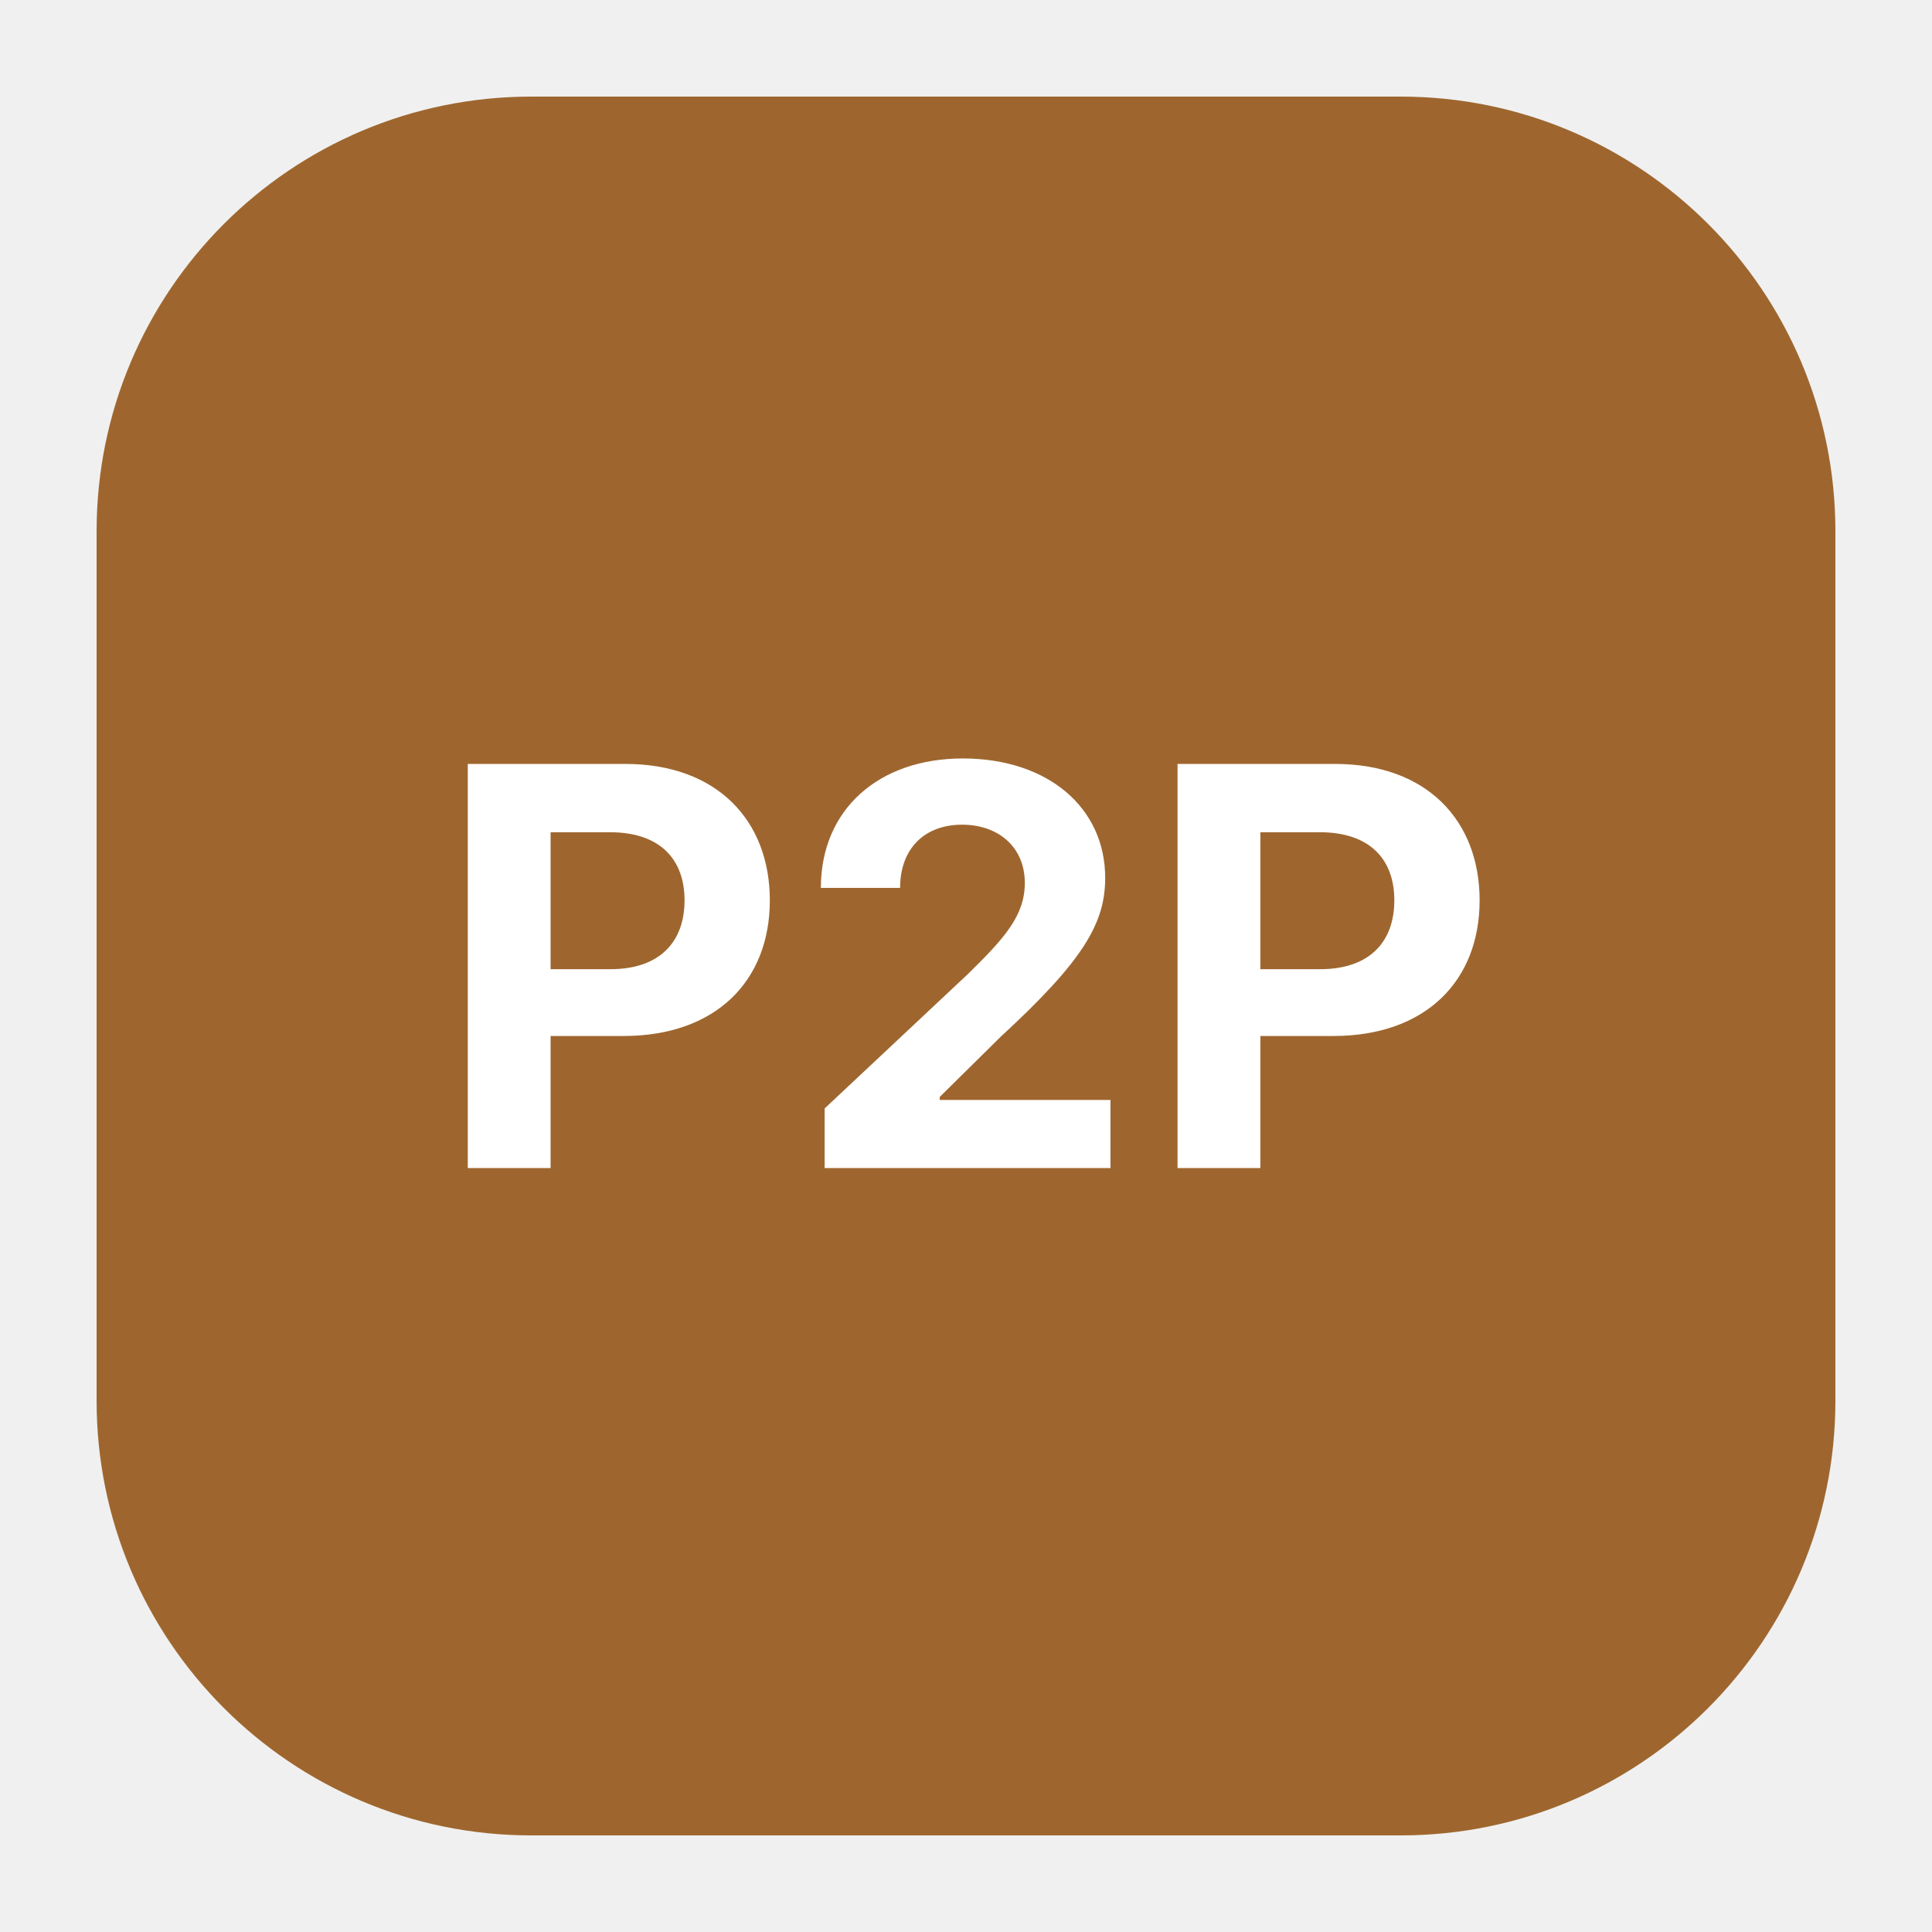
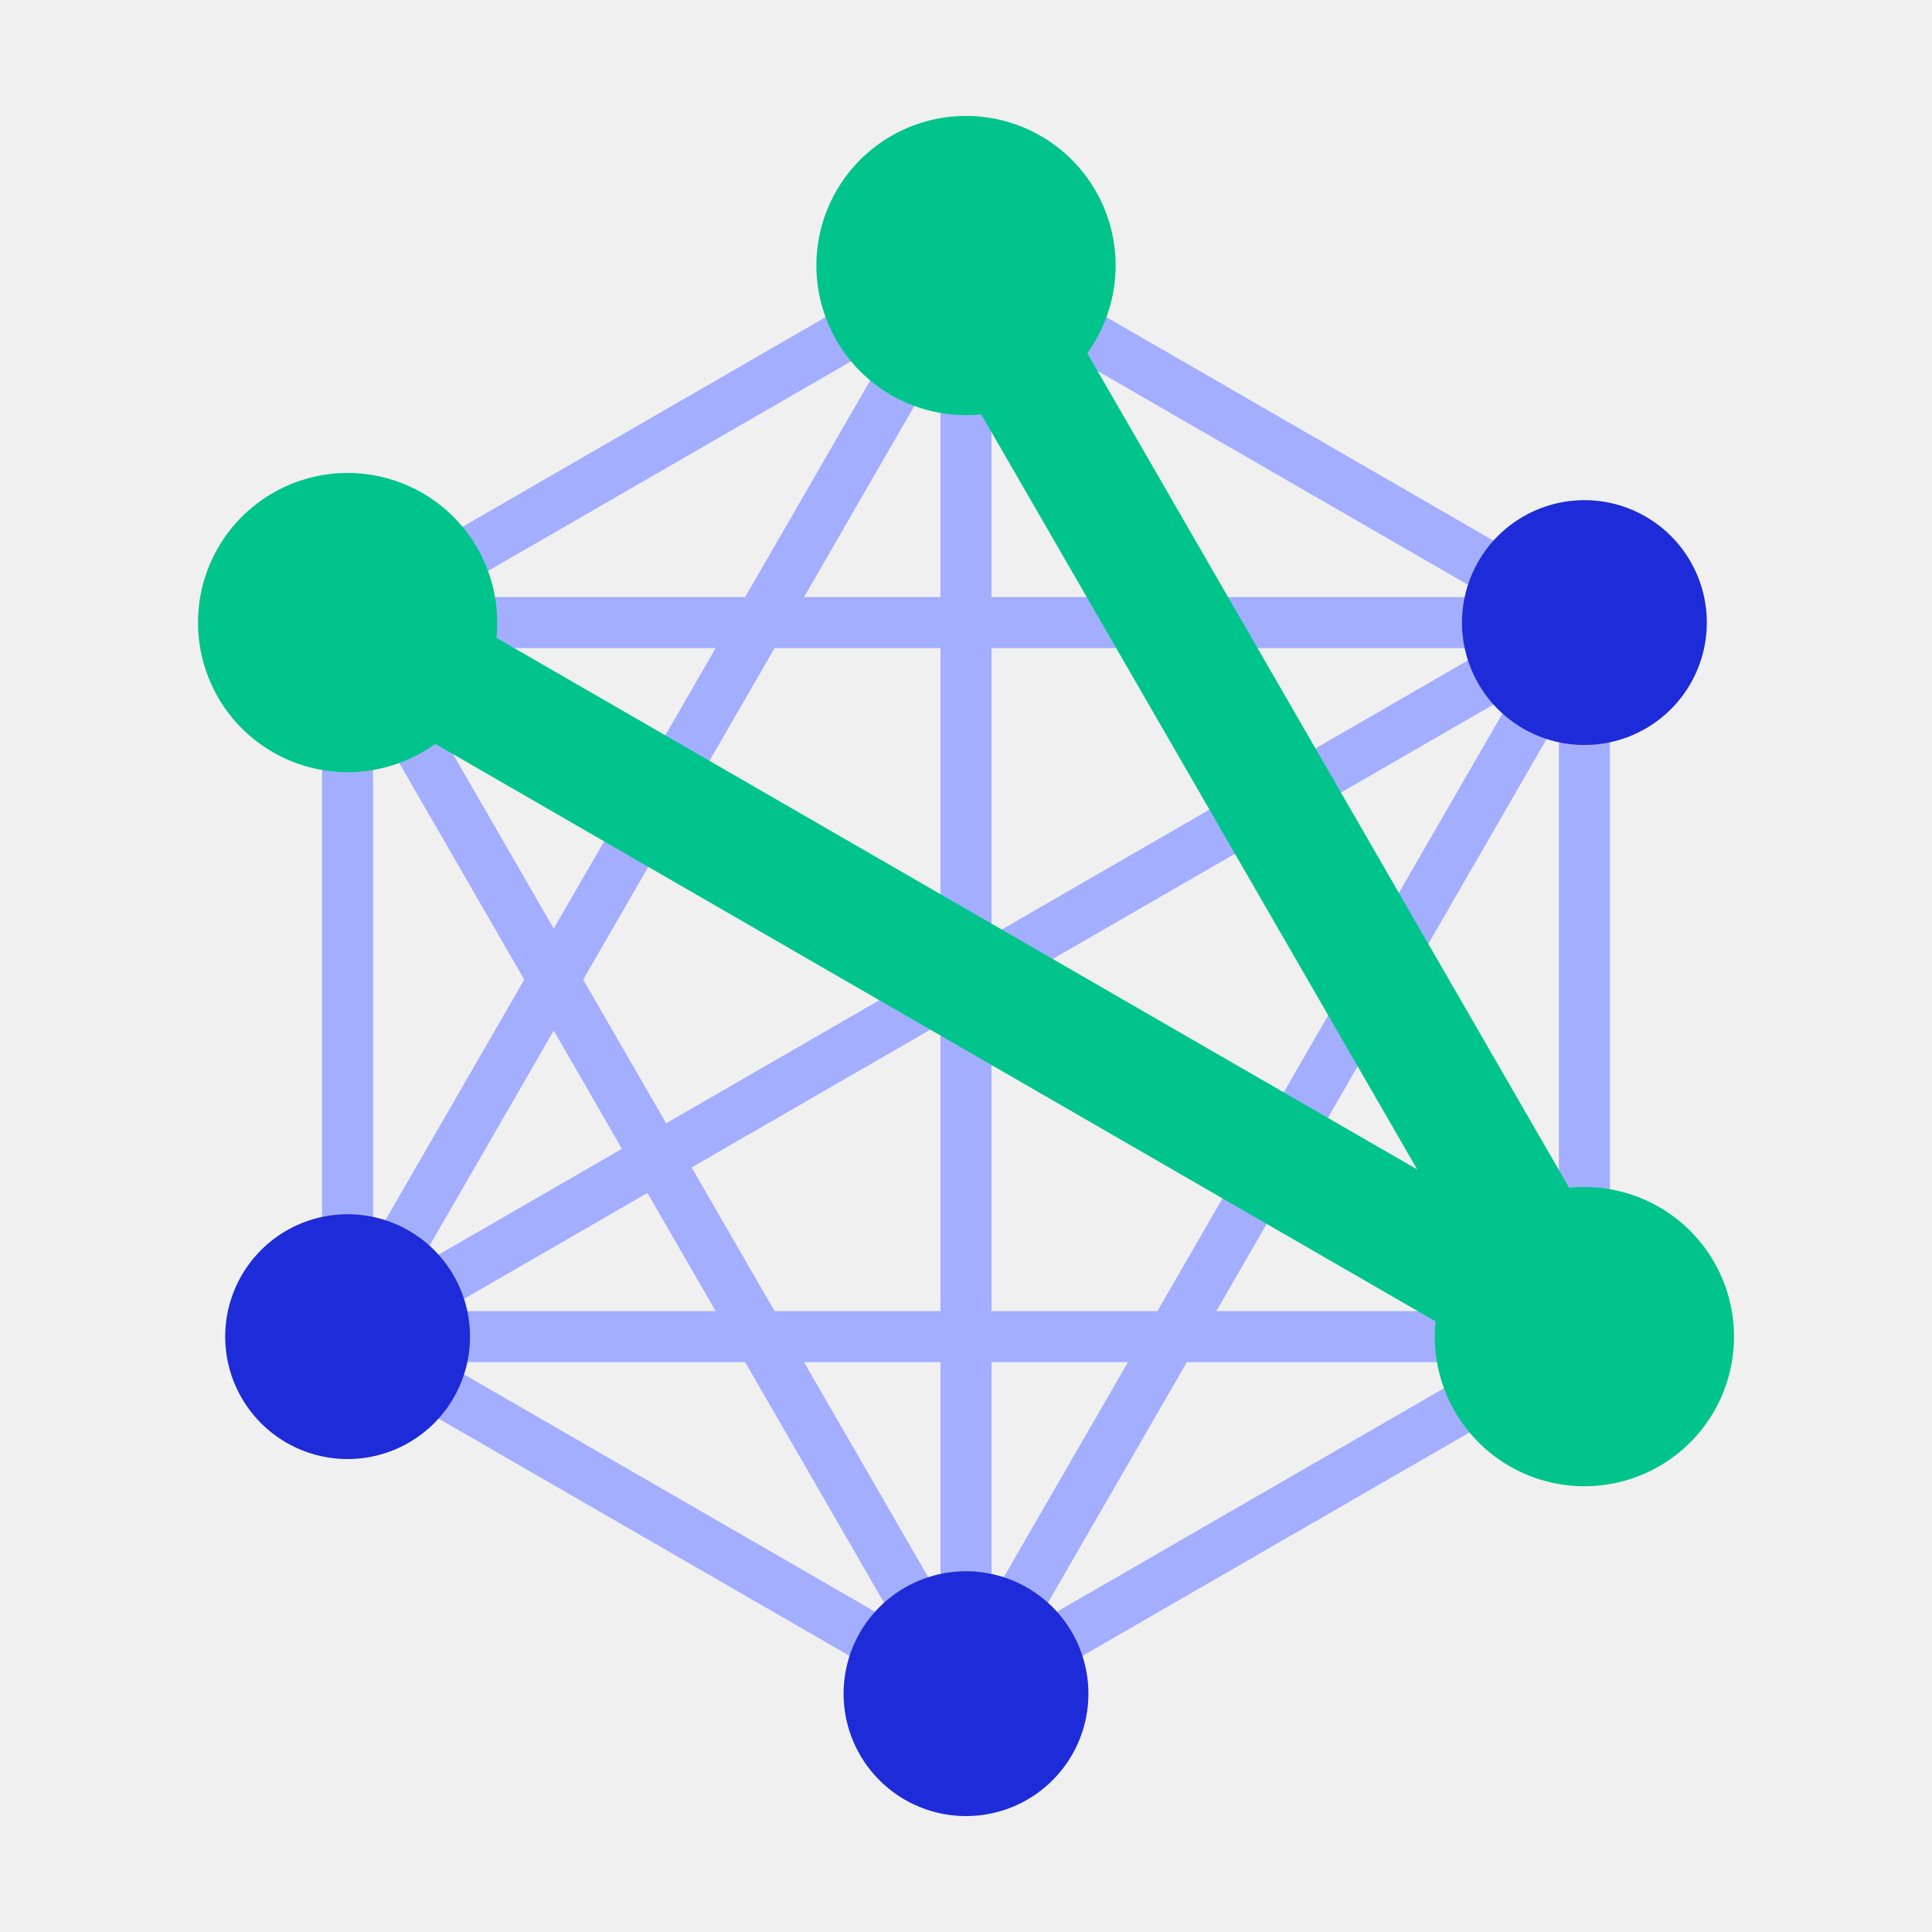
- <svg xmlns="http://www.w3.org/2000/svg" viewBox="0 0 160 160" width="160" height="160" role="img" aria-label="p2p-networking hub logo placeholder">
-   <rect x="8" y="8" width="144" height="144" rx="36" fill="#9E662E" />
-   <text x="80" y="80" text-anchor="middle" dominant-baseline="central" font-family="Poppins, Inter, Arial, sans-serif" font-weight="700" font-size="46" fill="#FFFFFF">P2P</text>
+ <svg xmlns="http://www.w3.org/2000/svg" width="1024" height="1024" viewBox="0 0 1024 1024">
+   <path fill="#A3AEFF" fill-rule="evenodd" d="M505.24 129.03 177.48 318.27l6.76 11.7h-13.52v378.47h13.52l-6.76 11.71 327.76 189.24 6.76-11.71 6.76 11.71 327.76-189.24-6.76-11.71h13.52V329.97h-13.52l6.76-11.7-327.76-189.24-6.76 11.71Zm20.28 187.43V164.15l263.8 152.31Zm-99.36 0 72.32-125.28v125.28Zm-82.99 315.83 36.16 62.64H234.68Zm131.9 228.46L234.68 721.96h160.26Zm-48.91-138.79h72.32v125.27Zm-59.58-103.19 131.9-76.15v152.31h-87.93ZM802.84 366.9 613.45 694.93h-87.93V527.01ZM293.49 492.18l-85.84-148.69h171.68Zm-95.74-111.76 80.13 138.79L197.75 658Zm131.9 228.46-108.49 62.64 72.33-125.28Zm168.83-265.39v167.92l-145.41 83.95-43.97-76.15 101.45-175.72Zm290.84 0L525.52 495.8V343.49Zm-554.64-27.03 240.39-138.79-80.13 138.79Zm363.16 405.5-72.32 125.27V721.96Zm-48.91 138.79 80.13-138.79h160.26Zm95.74-165.82 181.58-314.51v314.51Z" />
+   <path fill="#00C48C" fill-rule="evenodd" d="m591.13 135.55-.21-2.58-.3-2.58-.38-2.57-.47-2.55-.54-2.54-.63-2.52-.72-2.49-.79-2.47-.87-2.44-.96-2.42-1.03-2.38-1.11-2.34-1.18-2.31-1.27-2.27-1.33-2.23-1.41-2.18-1.47-2.13-1.55-2.09-1.61-2.03-1.68-1.98-1.74-1.92-1.81-1.86-1.86-1.81-1.92-1.74-1.98-1.68-2.04-1.61-2.08-1.55-2.13-1.48-2.18-1.4-2.23-1.34-2.27-1.26-2.31-1.18-2.34-1.11-2.38-1.03-2.42-.96-2.44-.87-2.47-.8-2.5-.71-2.51-.63-2.54-.55-2.55-.46-2.57-.38-2.58-.3-2.58-.21-2.6-.13-2.59-.04-2.59.04-2.6.13-2.58.21-2.58.3-2.57.38-2.55.46-2.54.55-2.51.63-2.5.71-2.47.8-2.44.87-2.42.96-2.38 1.03-2.34 1.11-2.31 1.18-2.27 1.26-2.23 1.34-2.18 1.4-2.13 1.48-2.08 1.55-2.04 1.61-1.98 1.68-1.92 1.74-1.86 1.81-1.81 1.86-1.74 1.92-1.68 1.98-1.61 2.03-1.55 2.09-1.47 2.13-1.41 2.18-1.33 2.23-1.27 2.27-1.18 2.31-1.11 2.34-1.03 2.38-.96 2.42-.87 2.44-.79 2.47-.72 2.49-.63 2.52-.54 2.54-.47 2.55-.38 2.57-.3 2.58-.21 2.58-.13 2.59-.04 2.6.04 2.59.13 2.59.21 2.59.3 2.58.38 2.57.47 2.55.54 2.54.63 2.51.72 2.5.79 2.47.87 2.44.96 2.41 1.03 2.39 1.11 2.34 1.18 2.31 1.27 2.27 1.33 2.22 1.41 2.18 1.47 2.14 1.55 2.08 1.61 2.04 1.68 1.97 1.74 1.93 1.81 1.86 1.86 1.81 1.92 1.74 1.98 1.68 2.04 1.61 2.08 1.55 2.13 1.47 2.18 1.41 2.23 1.33 2.27 1.26 2.31 1.19 2.34 1.11 2.38 1.03 2.42.95 2.44.88 2.47.79 2.5.72 2.51.63 2.54.54 2.55.47 2.57.38 2.58.3 2.58.21 2.6.12 2.59.05 2.59-.05 2.6-.12 2.58-.21.31-.04 231.06 400.2-488.02-281.76.03-.31.21-2.59.13-2.59.04-2.6-.04-2.59-.13-2.59-.21-2.59-.29-2.58-.39-2.56-.46-2.56-.55-2.53-.63-2.52-.71-2.5-.79-2.47-.88-2.44-.95-2.41-1.03-2.38-1.11-2.35-1.19-2.31-1.26-2.27-1.33-2.22-1.41-2.18-1.48-2.14-1.54-2.08-1.62-2.03-1.68-1.98-1.74-1.92-1.8-1.87-1.87-1.8-1.92-1.75-1.98-1.67-2.03-1.62-2.09-1.54-2.13-1.48-2.18-1.41-2.23-1.33-2.26-1.26-2.31-1.19-2.35-1.11-2.38-1.03-2.41-.95-2.45-.88-2.47-.79-2.49-.71-2.52-.63-2.53-.55-2.56-.47-2.56-.38-2.58-.29-2.59-.22-2.59-.12-2.59-.04-2.6.04-2.59.12-2.59.22-2.58.29-2.56.38-2.56.47-2.53.55-2.52.63-2.49.71-2.47.79-2.45.88-2.41.95-2.38 1.03-2.35 1.11-2.31 1.19-2.26 1.26-2.23 1.33-2.18 1.41-2.13 1.48-2.09 1.54-2.03 1.62-1.98 1.67-1.92 1.75-1.87 1.8-1.8 1.87-1.74 1.92-1.68 1.98-1.62 2.03-1.54 2.08-1.48 2.14-1.41 2.18-1.33 2.22-1.26 2.27-1.19 2.31-1.11 2.35-1.03 2.38-.95 2.41-.88 2.44-.79 2.47-.71 2.5-.63 2.52-.55 2.53-.46 2.56-.39 2.56-.29 2.58-.21 2.59-.13 2.59-.04 2.59.04 2.6.13 2.59.21 2.59.29 2.57.39 2.57.46 2.55.55 2.54.63 2.52.71 2.49.79 2.47.88 2.45.95 2.41 1.03 2.38 1.11 2.35 1.19 2.3 1.26 2.27 1.33 2.23 1.41 2.18 1.48 2.13 1.54 2.09 1.62 2.03 1.68 1.98 1.74 1.92 1.8 1.87 1.87 1.8 1.92 1.74 1.98 1.68 2.03 1.62 2.09 1.54 2.13 1.48 2.18 1.4 2.23 1.34 2.26 1.26 2.31 1.18 2.35 1.11 2.38 1.04 2.41.95 2.45.87 2.47.8 2.49.71 2.52.63 2.53.55 2.56.46 2.56.38 2.58.3 2.59.21 2.59.13 2.6.04 2.59-.04 2.59-.13 2.59-.21 2.58-.3 2.56-.38 2.56-.46 2.53-.55 2.52-.63 2.49-.71 2.47-.8 2.45-.87 2.41-.95 2.38-1.04 2.35-1.11 2.31-1.18 2.26-1.26 2.23-1.34 2.18-1.4 2.13-1.48.26-.18 530.2 306.11-.03.31-.21 2.59-.13 2.59-.04 2.59.04 2.6.13 2.59.21 2.59.29 2.57.39 2.57.46 2.55.55 2.54.63 2.52.71 2.49.79 2.47.88 2.45.95 2.41 1.03 2.38 1.11 2.35 1.19 2.31 1.26 2.26 1.33 2.23 1.41 2.18 1.48 2.13 1.54 2.09 1.62 2.03 1.68 1.98 1.74 1.92 1.8 1.87 1.87 1.8 1.92 1.74 1.98 1.68 2.03 1.62 2.09 1.54 2.13 1.48 2.18 1.4 2.23 1.34 2.26 1.26 2.31 1.18 2.35 1.11 2.38 1.04 2.41.95 2.45.87 2.47.8 2.49.71 2.52.63 2.53.55 2.56.46 2.56.38 2.58.3 2.59.21 2.59.13 2.59.04 2.6-.04 2.59-.13 2.59-.21 2.58-.3 2.56-.38 2.56-.46 2.53-.55 2.52-.63 2.49-.71 2.47-.8 2.45-.87 2.41-.95 2.38-1.04 2.35-1.11 2.31-1.18 2.26-1.26 2.23-1.34 2.18-1.4 2.13-1.48 2.09-1.54 2.03-1.62 1.98-1.68 1.92-1.74 1.87-1.8 1.8-1.87 1.74-1.92 1.68-1.98 1.62-2.03 1.54-2.09 1.48-2.13 1.41-2.18 1.33-2.23 1.26-2.26 1.19-2.31 1.11-2.35 1.03-2.38.95-2.41.88-2.45.79-2.47.71-2.49.63-2.52.55-2.54.46-2.55.39-2.57.29-2.57.21-2.59.13-2.59.04-2.6-.04-2.59-.13-2.59-.21-2.59-.29-2.58-.39-2.56-.46-2.56-.55-2.53-.63-2.52-.71-2.49-.79-2.48-.88-2.44-.95-2.41-1.03-2.38-1.11-2.35-1.19-2.31-1.26-2.27-1.33-2.22-1.41-2.18-1.48-2.14-1.54-2.08-1.62-2.03-1.68-1.98-1.74-1.92-1.8-1.87-1.87-1.8-1.92-1.75-1.98-1.67-2.03-1.62-2.09-1.54-2.13-1.48-2.18-1.41-2.23-1.33-2.26-1.26-2.31-1.19-2.35-1.11-2.38-1.03-2.41-.95-2.45-.88-2.47-.79-2.49-.71-2.52-.63-2.53-.55-2.56-.47-2.56-.38-2.58-.29-2.59-.21-2.59-.13-2.6-.04-2.59.04-2.59.13-2.59.21-.31.03-255.41-442.38.19-.25 1.47-2.14 1.41-2.18 1.33-2.22 1.27-2.27 1.18-2.31 1.11-2.34 1.03-2.39.96-2.41.87-2.44.79-2.47.72-2.5.63-2.51.54-2.54.47-2.55.38-2.57.3-2.58.21-2.59.13-2.59.04-2.59-.04-2.6Z" />
+   <path fill="#1E2BD8" fill-rule="evenodd" d="m904.61 327.85-.1-2.12-.18-2.12-.24-2.1-.31-2.11-.38-2.08-.45-2.08-.52-2.06-.58-2.04-.65-2.02-.71-2-.78-1.97-.85-1.95-.91-1.92-.97-1.89-1.03-1.86-1.09-1.82-1.15-1.78-1.21-1.75-1.26-1.7-1.32-1.67-1.38-1.62-1.42-1.57-1.48-1.52-1.52-1.48-1.58-1.43-1.62-1.37-1.66-1.32-1.7-1.26-1.75-1.21-1.78-1.15-1.82-1.09-1.86-1.04-1.89-.97-1.92-.9-1.95-.85-1.97-.78-2-.71-2.02-.65-2.04-.59-2.06-.51-2.08-.45-2.09-.38-2.1-.31-2.11-.24-2.11-.18-2.12-.1-2.13-.04-2.12.04-2.12.1-2.11.18-2.11.24-2.1.31-2.09.38-2.08.45-2.06.51-2.04.59-2.02.65-2 .71-1.97.78-1.95.85-1.92.9-1.89.97-1.86 1.04-1.82 1.09-1.78 1.15-1.75 1.21-1.7 1.26-1.66 1.32-1.62 1.37-1.58 1.43-1.52 1.48-1.48 1.52-1.42 1.57-1.38 1.62-1.32 1.67-1.26 1.7-1.21 1.75-1.15 1.78-1.09 1.82-1.03 1.86-.97 1.89-.91 1.92-.85 1.95-.78 1.97-.71 2-.65 2.02-.58 2.04-.52 2.06-.45 2.08-.38 2.08-.31 2.11-.24 2.1-.18 2.12-.1 2.12-.04 2.12.04 2.13.1 2.12.18 2.11.24 2.11.31 2.1.38 2.09.45 2.08.52 2.06.58 2.04.65 2.02.71 2 .78 1.97.85 1.95.91 1.92.97 1.89 1.03 1.85 1.09 1.83 1.15 1.78 1.21 1.75 1.26 1.7 1.32 1.66 1.38 1.62 1.42 1.58 1.48 1.52 1.52 1.48 1.58 1.42 1.62 1.38 1.66 1.32 1.7 1.26 1.75 1.21 1.78 1.15 1.82 1.09 1.86 1.03 1.89.97 1.92.91 1.95.85 1.97.78 2 .71 2.02.65 2.04.58 2.06.52 2.08.45 2.09.38 2.1.31 2.11.24 2.11.18 2.12.1 2.12.03 2.13-.03 2.12-.1 2.11-.18 2.11-.24 2.1-.31 2.09-.38 2.08-.45 2.06-.52 2.04-.58 2.02-.65 2-.71 1.97-.78 1.95-.85 1.92-.91 1.89-.97 1.86-1.03 1.82-1.09 1.78-1.15 1.75-1.21 1.7-1.26 1.66-1.32 1.62-1.38 1.58-1.42 1.52-1.48 1.48-1.52 1.42-1.58 1.38-1.62 1.32-1.66 1.26-1.7 1.21-1.75 1.15-1.78 1.09-1.83 1.03-1.85.97-1.89.91-1.92.85-1.95.78-1.97.71-2 .65-2.02.58-2.04.52-2.06.45-2.08.38-2.09.31-2.1.24-2.11.18-2.11.1-2.12.04-2.13ZM248.98 704.2l-.18-2.12-.24-2.1-.31-2.1-.38-2.09-.45-2.08-.52-2.06-.58-2.04-.65-2.02-.71-2-.78-1.97-.85-1.95-.91-1.92-.97-1.89-1.03-1.86-1.09-1.82-1.15-1.78-1.21-1.75-1.26-1.7-1.32-1.67-1.38-1.61-1.42-1.58-1.48-1.52-1.52-1.48-1.58-1.43-1.62-1.37-1.66-1.32-1.7-1.26-1.75-1.21-1.78-1.15-1.82-1.09-1.86-1.04-1.89-.97-1.92-.9-1.95-.85-1.97-.78-2-.71-2.02-.65-2.04-.59-2.06-.51-2.08-.45-2.09-.38-2.1-.31-2.11-.24-2.11-.18-2.12-.1-2.12-.04-2.13.04-2.12.1-2.11.18-2.11.24-2.1.31-2.09.38-2.08.45-2.06.51-2.04.59-2.02.65-2 .71-1.97.78-1.95.85-1.92.9-1.89.97-1.86 1.04-1.82 1.09-1.78 1.15-1.75 1.21-1.7 1.26-1.66 1.32-1.62 1.37-1.58 1.43-1.52 1.48-1.48 1.52-1.42 1.58-1.38 1.61-1.32 1.67-1.26 1.7-1.21 1.75-1.15 1.78-1.09 1.82-1.03 1.86-.97 1.89-.91 1.92-.85 1.95-.78 1.97-.71 2-.65 2.02-.58 2.04-.52 2.06-.45 2.08-.38 2.09-.31 2.1-.24 2.1-.18 2.12-.1 2.12-.04 2.12.04 2.13.1 2.12.18 2.11.24 2.11.31 2.1.38 2.09.45 2.08.52 2.06.58 2.04.65 2.02.71 2 .78 1.97.85 1.95.91 1.92.97 1.89 1.03 1.85 1.09 1.83 1.15 1.78 1.21 1.75 1.26 1.7 1.32 1.66 1.38 1.62 1.42 1.58 1.48 1.52 1.52 1.48 1.58 1.42 1.62 1.38 1.66 1.32 1.7 1.26 1.75 1.21 1.78 1.15 1.82 1.09 1.86 1.03 1.89.97 1.92.91 1.95.85 1.97.78 2 .71 2.02.65 2.04.58 2.06.52 2.08.45 2.09.38 2.1.31 2.11.24 2.11.18 2.12.1 2.13.03 2.12-.03 2.12-.1 2.11-.18 2.11-.24 2.1-.31 2.09-.38 2.08-.45 2.06-.52 2.04-.58 2.02-.65 2-.71 1.97-.78 1.95-.85 1.92-.91 1.89-.97 1.86-1.03 1.82-1.09 1.78-1.15 1.75-1.21 1.7-1.26 1.66-1.32 1.62-1.38 1.58-1.42 1.52-1.48 1.48-1.52 1.42-1.58 1.38-1.62 1.32-1.66 1.26-1.7 1.21-1.75 1.15-1.78 1.09-1.83 1.03-1.85.97-1.89.91-1.92.85-1.95.78-1.97.71-2 .65-2.02.58-2.04.52-2.06.45-2.08.38-2.09.31-2.1.24-2.11.18-2.11.1-2.12.04-2.13-.04-2.12Zm327.76 189.24-.17-2.12-.24-2.11-.32-2.1-.38-2.09-.44-2.07-.52-2.06-.58-2.04-.65-2.03-.72-1.99-.78-1.98-.84-1.95-.91-1.92-.97-1.89-1.03-1.85-1.09-1.82-1.15-1.79-1.21-1.74-1.27-1.71-1.32-1.66-1.37-1.62-1.43-1.57-1.47-1.53-1.53-1.47-1.57-1.43-1.62-1.37-1.66-1.32-1.71-1.27-1.74-1.21-1.79-1.15-1.82-1.09-1.86-1.03-1.88-.97-1.92-.91-1.95-.84-1.98-.78-1.99-.72-2.03-.65-2.04-.58-2.06-.52-2.07-.44-2.09-.38-2.1-.32-2.11-.24-2.12-.17-2.12-.11-2.12-.03-2.12.03-2.12.11-2.12.17-2.11.24-2.1.32-2.09.38-2.07.44-2.06.52-2.04.58-2.03.65-1.99.72-1.98.78-1.95.84-1.92.91-1.88.97-1.86 1.03-1.82 1.09-1.79 1.15-1.74 1.21-1.71 1.27-1.66 1.32-1.62 1.37-1.57 1.43-1.53 1.47-1.47 1.53-1.43 1.57-1.37 1.62-1.32 1.66-1.27 1.71-1.21 1.74-1.15 1.79-1.09 1.82-1.03 1.85-.97 1.89-.91 1.92-.84 1.95-.78 1.98-.72 1.99-.65 2.03-.58 2.04-.52 2.06-.44 2.07-.38 2.09-.32 2.1-.24 2.11-.17 2.12-.11 2.12-.03 2.12.03 2.12.11 2.12.17 2.12.24 2.11.32 2.1.38 2.09.44 2.07.52 2.06.58 2.04.65 2.02.72 2 .78 1.98.84 1.95.91 1.92.97 1.88 1.03 1.86 1.09 1.82 1.15 1.79 1.21 1.74 1.27 1.71 1.32 1.66 1.37 1.62 1.43 1.57 1.47 1.53 1.53 1.47 1.57 1.43 1.62 1.37 1.66 1.32 1.71 1.27 1.74 1.21 1.79 1.15 1.82 1.09 1.86 1.03 1.88.97 1.92.91 1.95.84 1.98.78 1.99.72 2.03.65 2.04.58 2.06.52 2.07.44 2.09.38 2.1.31 2.11.25 2.12.17 2.12.11 2.12.03 2.12-.03 2.12-.11 2.12-.17 2.11-.25 2.1-.31 2.09-.38 2.07-.44 2.06-.52 2.04-.58 2.03-.65 1.99-.72 1.98-.78 1.95-.84 1.92-.91 1.88-.97 1.86-1.03 1.82-1.09 1.79-1.15 1.74-1.21 1.71-1.27 1.66-1.32 1.62-1.37 1.57-1.43 1.53-1.47 1.47-1.53 1.43-1.57 1.37-1.62 1.32-1.66 1.27-1.71 1.21-1.74 1.15-1.79 1.09-1.82 1.03-1.86.97-1.88.91-1.92.84-1.95.78-1.98.72-2 .65-2.02.58-2.04.52-2.06.44-2.07.38-2.09.32-2.1.24-2.11.17-2.12.11-2.12.03-2.12-.03-2.12Z" />
</svg>
